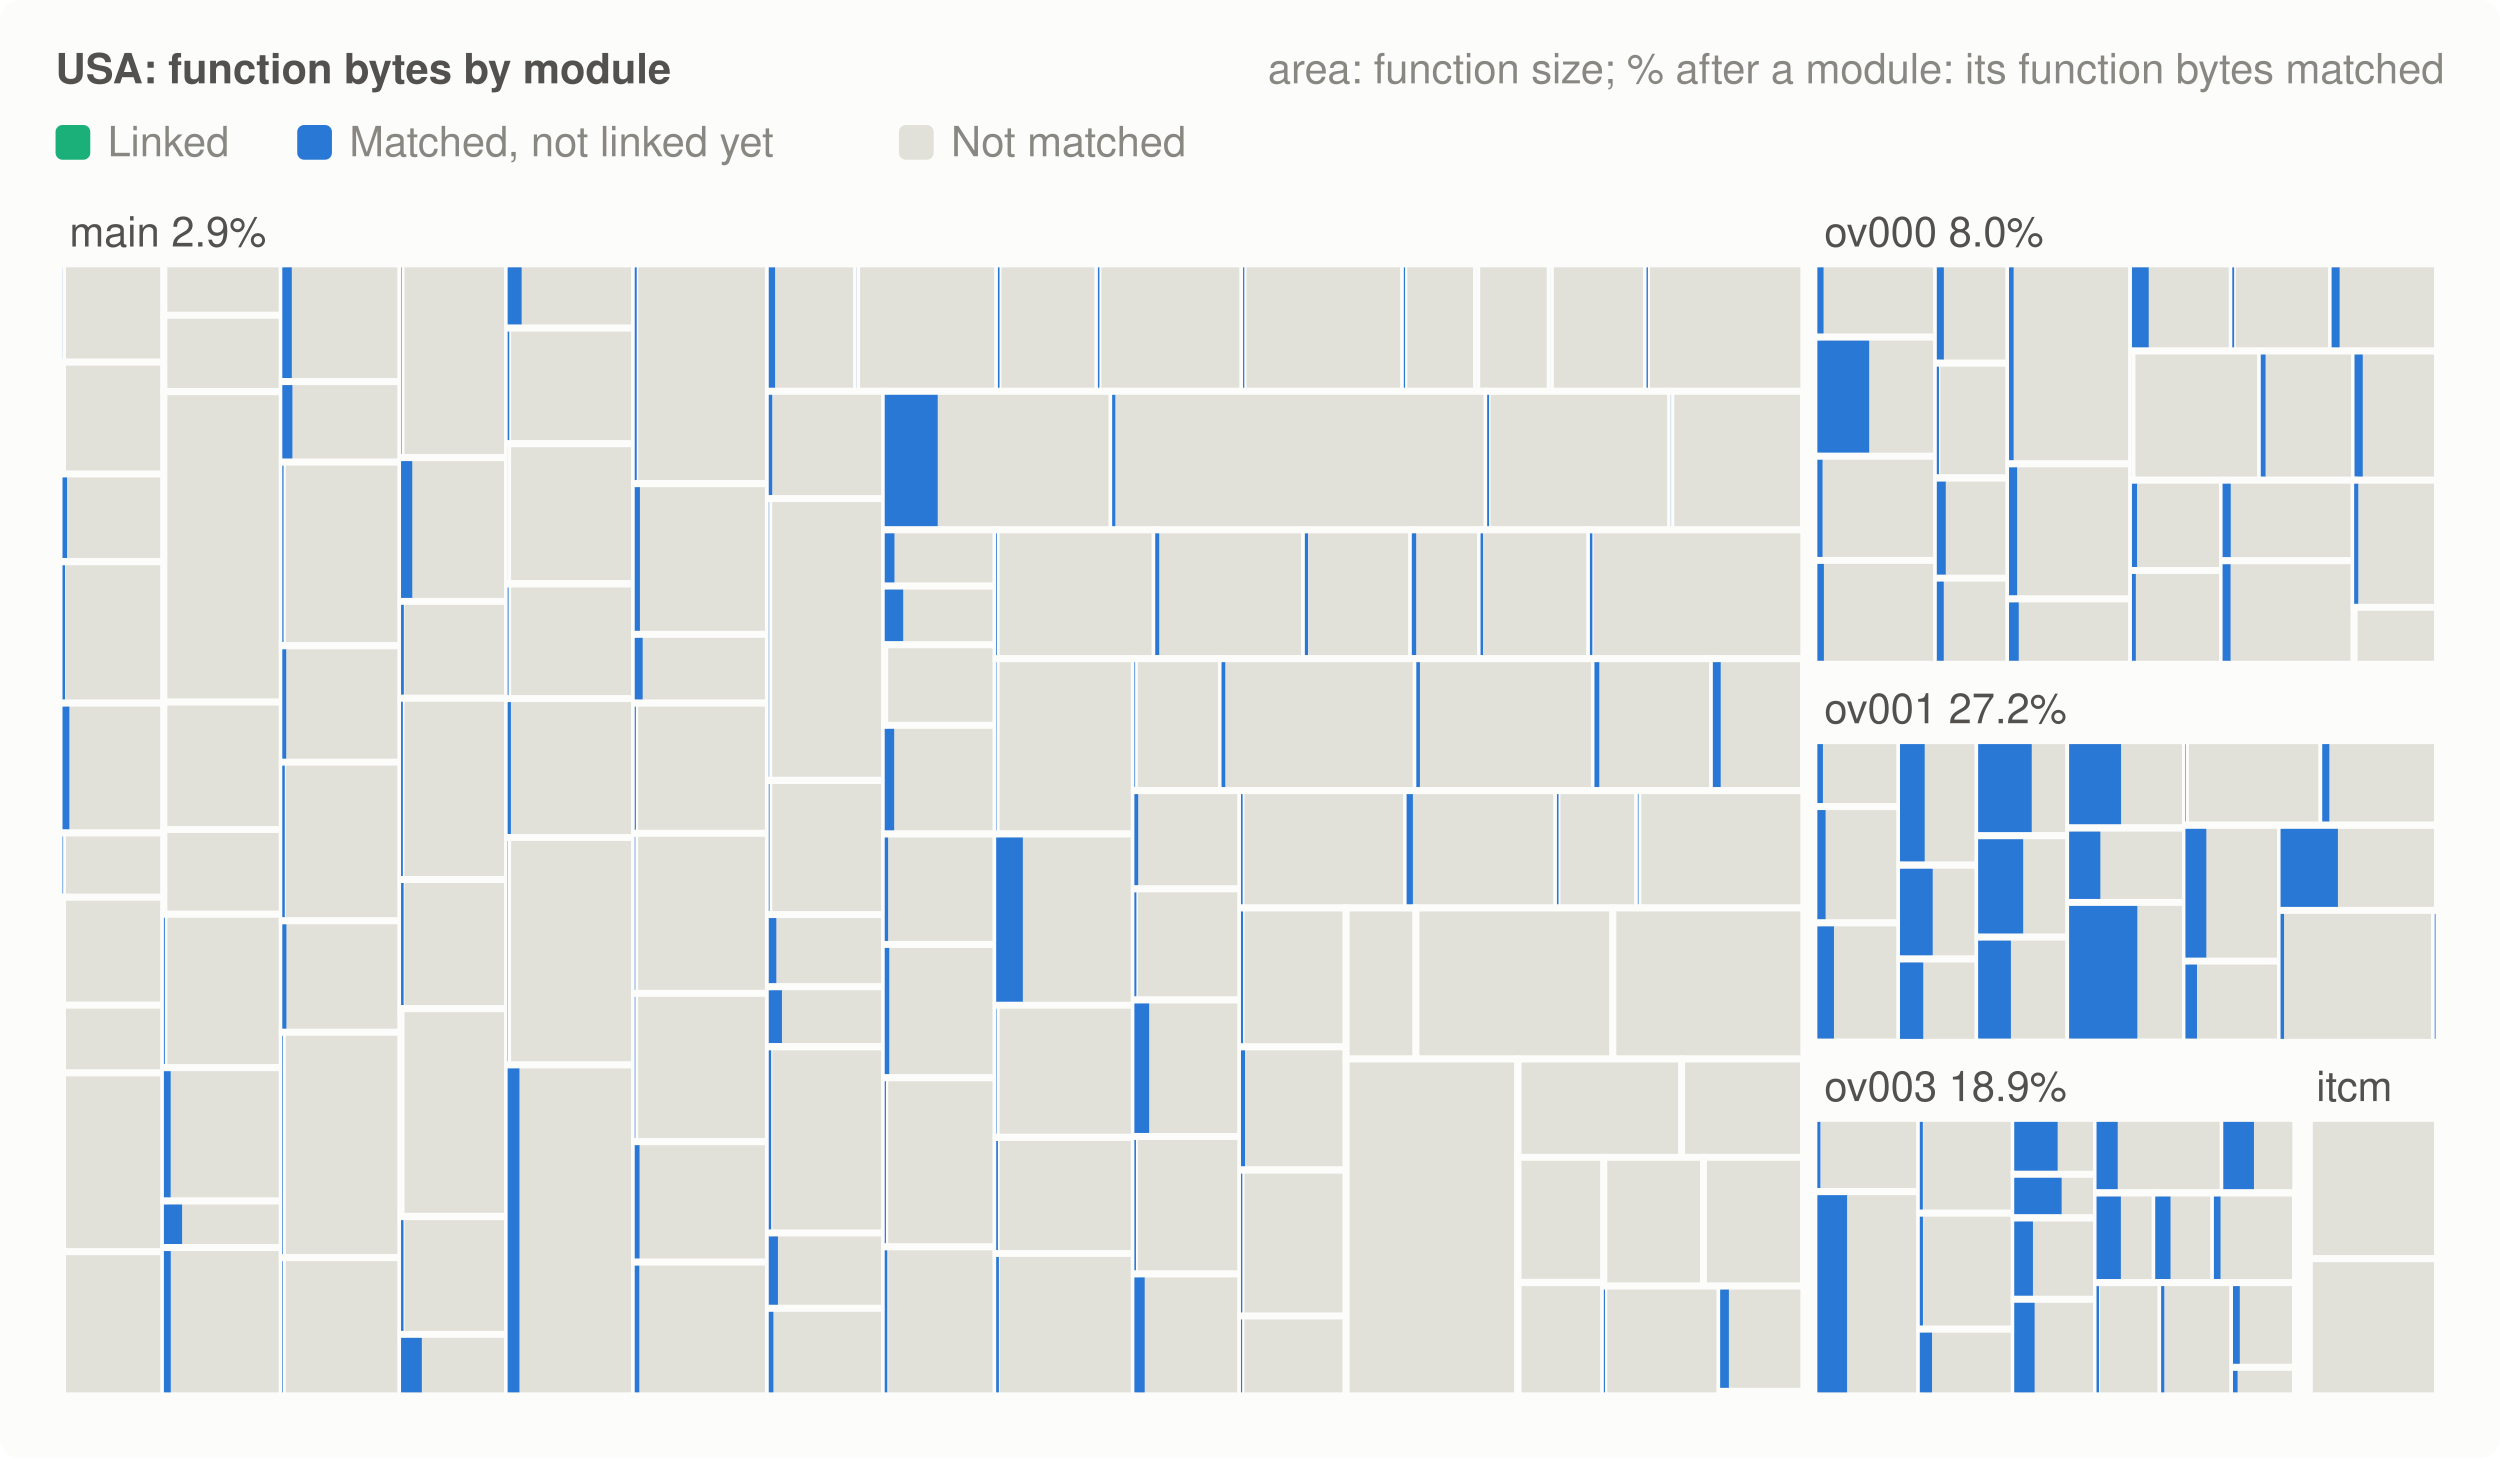
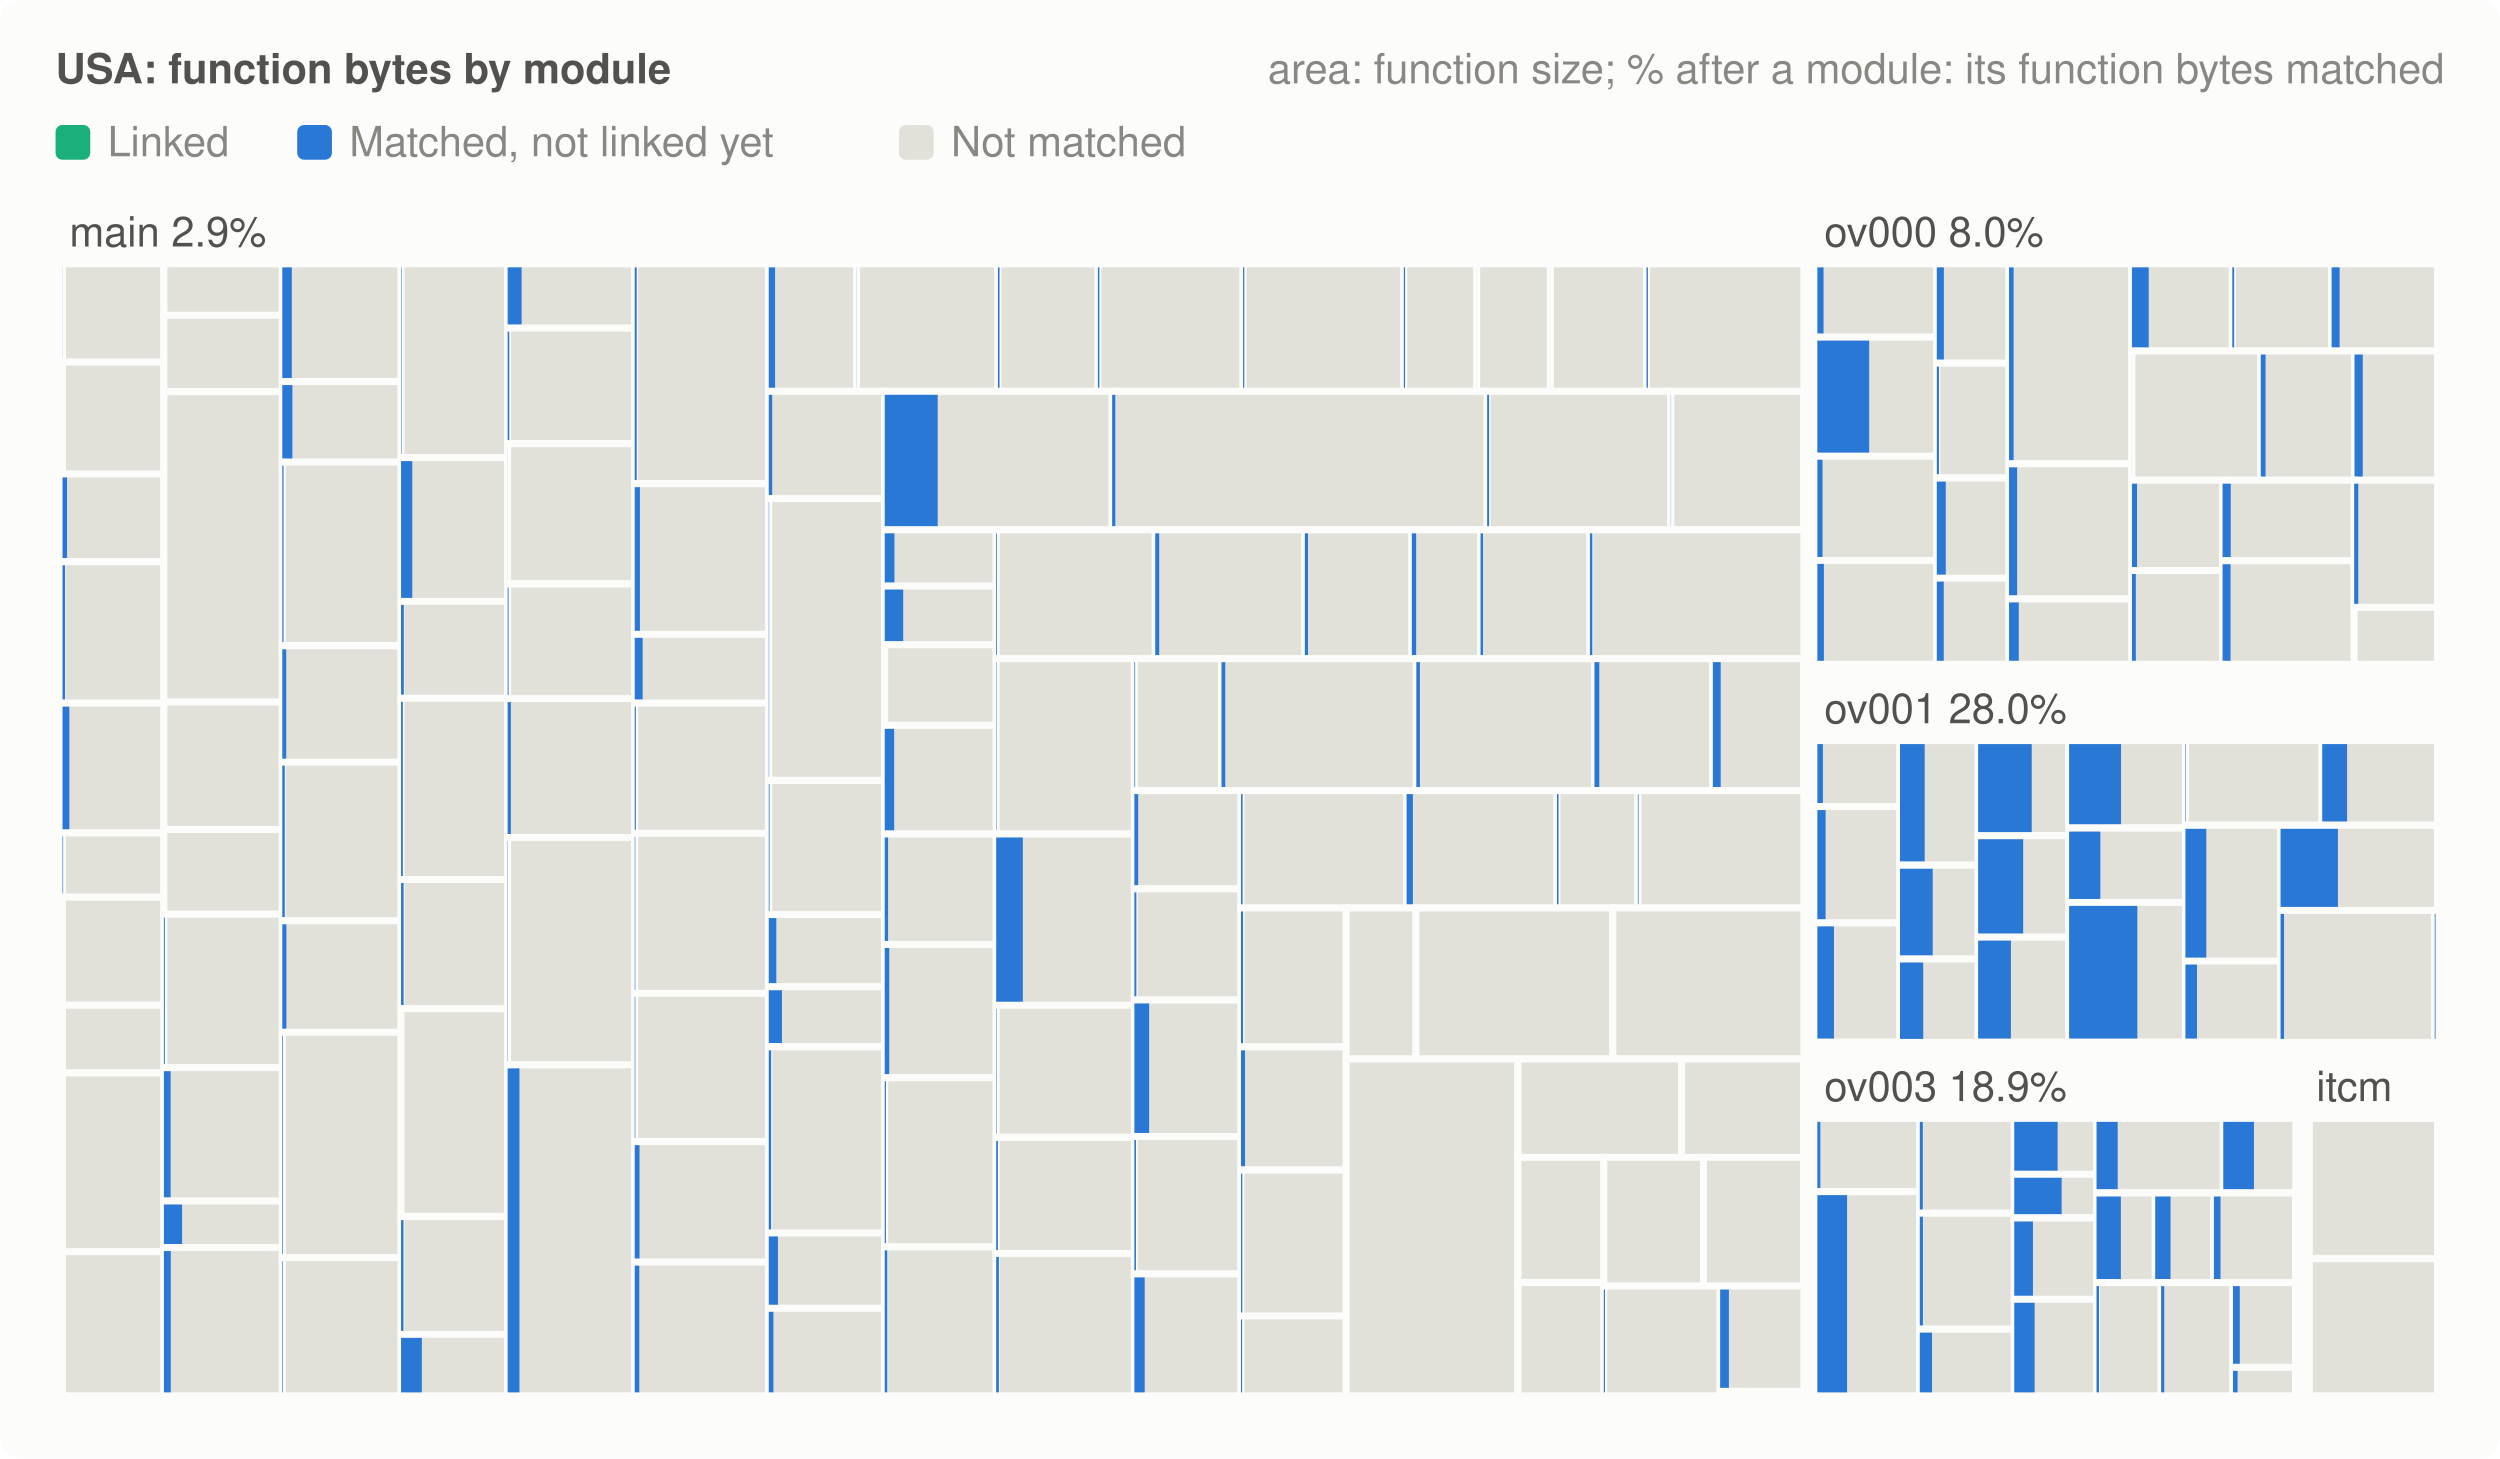
<svg xmlns="http://www.w3.org/2000/svg" viewBox="0 0 720 420" width="720" height="420" role="img" aria-label="Matched and linked code by module (USA)">
  <style>.bg{fill:#fcfcfb}.lbl{fill:#52514e}.muted{fill:#898781}.todo{fill:#e1e0d9}.gap{stroke:#fcfcfb}.matched{fill:#2a78d6}.linked{fill:#1baf7a}@media (prefers-color-scheme: dark){.bg{fill:#1a1a19}.lbl{fill:#c3c2b7}.muted{fill:#898781}.todo{fill:#2c2c2a}.gap{stroke:#1a1a19}.matched{fill:#3987e5}.linked{fill:#199e70}}text{font:12px -apple-system,BlinkMacSystemFont,'Segoe UI',Helvetica,Arial,sans-serif}.head{font-weight:600}</style>
  <rect class="bg" width="720" height="420" rx="6" />
  <text class="lbl head" x="16" y="24">USA: function bytes by module</text>
  <text class="muted" x="704" y="24" text-anchor="end">area: function size; % after a module: its function bytes matched</text>
  <rect class="linked" x="16" y="36" width="10" height="10" rx="2" />
  <text class="muted" x="31" y="45">Linked</text>
  <rect class="matched" x="85.6" y="36" width="10" height="10" rx="2" />
  <text class="muted" x="100.6" y="45">Matched, not linked yet</text>
  <rect class="todo" x="258.9" y="36" width="10" height="10" rx="2" />
  <text class="muted" x="273.9" y="45">Not matched</text>
  <rect class="todo gap" x="18.0" y="76.0" width="29.2" height="28.3" stroke-width="2" />
  <rect class="matched" x="18.0" y="77.0" width="0.03" height="26.3" />
  <rect class="todo gap" x="18.0" y="104.3" width="29.2" height="32.3" stroke-width="2" />
  <rect class="todo gap" x="18.0" y="136.5" width="29.2" height="25.2" stroke-width="2" />
  <rect class="matched" x="18.0" y="137.5" width="1.30" height="23.2" />
  <rect class="todo gap" x="18.0" y="161.8" width="29.2" height="40.7" stroke-width="2" />
  <rect class="matched" x="18.0" y="162.8" width="0.75" height="38.7" />
  <rect class="todo gap" x="18.0" y="202.5" width="29.2" height="37.4" stroke-width="2" />
  <rect class="matched" x="18.0" y="203.5" width="1.97" height="35.4" />
  <rect class="todo gap" x="18.0" y="239.9" width="29.2" height="18.5" stroke-width="2" />
  <rect class="matched" x="18.0" y="240.9" width="0.18" height="16.5" />
  <rect class="todo gap" x="18.0" y="258.4" width="29.2" height="31.1" stroke-width="2" />
  <rect class="todo gap" x="18.0" y="289.5" width="29.2" height="19.5" stroke-width="2" />
  <rect class="todo gap" x="18.0" y="309.0" width="29.2" height="51.5" stroke-width="2" />
  <rect class="todo gap" x="18.0" y="360.5" width="29.2" height="41.5" stroke-width="2" />
  <rect class="todo gap" x="47.2" y="76.0" width="34.1" height="14.8" stroke-width="2" />
  <rect class="todo gap" x="47.2" y="90.8" width="34.1" height="22.0" stroke-width="2" />
  <rect class="todo gap" x="47.2" y="112.8" width="34.1" height="89.4" stroke-width="2" />
  <rect class="todo gap" x="47.2" y="202.2" width="34.1" height="36.7" stroke-width="2" />
  <rect class="todo gap" x="47.2" y="238.9" width="34.1" height="24.4" stroke-width="2" />
  <rect class="todo gap" x="47.2" y="263.3" width="34.1" height="44.2" stroke-width="2" />
  <rect class="matched" x="47.2" y="264.3" width="0.28" height="42.2" />
  <rect class="todo gap" x="47.2" y="307.5" width="34.1" height="38.4" stroke-width="2" />
  <rect class="matched" x="47.2" y="308.5" width="1.95" height="36.4" />
  <rect class="todo gap" x="47.2" y="345.9" width="34.1" height="13.4" stroke-width="2" />
  <rect class="matched" x="47.2" y="346.9" width="5.24" height="11.4" />
  <rect class="todo gap" x="47.2" y="359.3" width="34.1" height="42.7" stroke-width="2" />
  <rect class="matched" x="47.2" y="360.3" width="1.98" height="40.7" />
  <rect class="todo gap" x="81.3" y="76.0" width="34.2" height="33.9" stroke-width="2" />
  <rect class="matched" x="81.3" y="77.0" width="2.74" height="31.9" />
  <rect class="todo gap" x="81.3" y="109.9" width="34.2" height="23.2" stroke-width="2" />
  <rect class="matched" x="81.3" y="110.9" width="2.91" height="21.2" />
  <rect class="todo gap" x="81.3" y="133.1" width="34.2" height="52.8" stroke-width="2" />
  <rect class="matched" x="81.3" y="134.1" width="0.36" height="50.8" />
  <rect class="todo gap" x="81.3" y="186.0" width="34.2" height="33.6" stroke-width="2" />
  <rect class="matched" x="81.3" y="187.0" width="1.13" height="31.6" />
  <rect class="todo gap" x="81.3" y="219.5" width="34.2" height="45.7" stroke-width="2" />
  <rect class="matched" x="81.3" y="220.5" width="0.72" height="43.7" />
  <rect class="todo gap" x="81.3" y="265.2" width="34.2" height="32.1" stroke-width="2" />
  <rect class="matched" x="81.3" y="266.2" width="1.18" height="30.1" />
  <rect class="todo gap" x="81.3" y="297.3" width="34.2" height="64.9" stroke-width="2" />
  <rect class="matched" x="81.3" y="298.3" width="0.20" height="62.9" />
  <rect class="todo gap" x="81.3" y="362.2" width="34.2" height="39.8" stroke-width="2" />
  <rect class="matched" x="81.3" y="363.2" width="0.19" height="37.8" />
  <rect class="todo gap" x="115.5" y="76.0" width="30.7" height="55.8" stroke-width="2" />
  <rect class="matched" x="115.5" y="77.0" width="0.15" height="53.8" />
  <rect class="todo gap" x="115.5" y="131.8" width="30.7" height="41.5" stroke-width="2" />
  <rect class="matched" x="115.5" y="132.8" width="3.23" height="39.5" />
  <rect class="todo gap" x="115.5" y="173.2" width="30.7" height="27.9" stroke-width="2" />
  <rect class="matched" x="115.5" y="174.2" width="0.81" height="25.9" />
  <rect class="todo gap" x="115.5" y="201.1" width="30.7" height="52.2" stroke-width="2" />
  <rect class="matched" x="115.5" y="202.1" width="0.52" height="50.2" />
  <rect class="todo gap" x="115.5" y="253.3" width="30.7" height="37.2" stroke-width="2" />
  <rect class="matched" x="115.5" y="254.3" width="0.75" height="35.2" />
  <rect class="todo gap" x="115.5" y="290.5" width="30.7" height="59.8" stroke-width="2" />
  <rect class="todo gap" x="115.5" y="350.4" width="30.7" height="34.0" stroke-width="2" />
  <rect class="matched" x="115.5" y="351.4" width="0.71" height="32.0" />
  <rect class="todo gap" x="115.5" y="384.3" width="30.7" height="17.7" stroke-width="2" />
  <rect class="matched" x="115.5" y="385.3" width="5.99" height="15.7" />
  <rect class="todo gap" x="146.2" y="76.0" width="36.6" height="18.5" stroke-width="2" />
  <rect class="matched" x="146.2" y="77.0" width="4.03" height="16.5" />
  <rect class="todo gap" x="146.2" y="94.5" width="36.6" height="33.3" stroke-width="2" />
  <rect class="matched" x="146.2" y="95.5" width="0.47" height="31.3" />
  <rect class="todo gap" x="146.2" y="127.8" width="36.6" height="40.3" stroke-width="2" />
  <rect class="matched" x="146.2" y="128.8" width="0.02" height="38.3" />
  <rect class="todo gap" x="146.2" y="168.2" width="36.6" height="33.0" stroke-width="2" />
  <rect class="matched" x="146.2" y="169.2" width="0.27" height="31.0" />
  <rect class="todo gap" x="146.2" y="201.2" width="36.6" height="40.0" stroke-width="2" />
  <rect class="matched" x="146.2" y="202.2" width="0.94" height="38.0" />
  <rect class="todo gap" x="146.2" y="241.2" width="36.6" height="65.5" stroke-width="2" />
  <rect class="matched" x="146.2" y="242.2" width="0.10" height="63.5" />
  <rect class="todo gap" x="146.2" y="306.7" width="36.6" height="95.3" stroke-width="2" />
  <rect class="matched" x="146.2" y="307.7" width="3.40" height="93.3" />
  <rect class="todo gap" x="182.8" y="76.0" width="38.5" height="63.3" stroke-width="2" />
  <rect class="matched" x="182.8" y="77.0" width="0.58" height="61.3" />
  <rect class="todo gap" x="182.8" y="139.3" width="38.5" height="43.4" stroke-width="2" />
  <rect class="matched" x="182.8" y="140.3" width="1.50" height="41.4" />
  <rect class="todo gap" x="182.8" y="182.7" width="38.5" height="19.8" stroke-width="2" />
  <rect class="matched" x="182.8" y="183.7" width="2.29" height="17.8" />
  <rect class="todo gap" x="182.8" y="202.5" width="38.5" height="37.5" stroke-width="2" />
  <rect class="matched" x="182.8" y="203.5" width="0.33" height="35.5" />
  <rect class="todo gap" x="182.8" y="240.0" width="38.5" height="46.1" stroke-width="2" />
  <rect class="matched" x="182.8" y="241.0" width="0.17" height="44.1" />
  <rect class="todo gap" x="182.8" y="286.1" width="38.5" height="42.7" stroke-width="2" />
  <rect class="matched" x="182.8" y="287.1" width="0.18" height="40.7" />
  <rect class="todo gap" x="182.8" y="328.8" width="38.5" height="34.7" stroke-width="2" />
  <rect class="matched" x="182.8" y="329.8" width="1.39" height="32.7" />
  <rect class="todo gap" x="182.8" y="363.5" width="38.5" height="38.5" stroke-width="2" />
  <rect class="matched" x="182.8" y="364.5" width="1.32" height="36.5" />
  <rect class="todo gap" x="221.4" y="76.0" width="25.3" height="36.7" stroke-width="2" />
  <rect class="matched" x="221.4" y="77.0" width="1.82" height="34.7" />
  <rect class="todo gap" x="246.7" y="76.0" width="40.7" height="36.7" stroke-width="2" />
  <rect class="matched" x="246.7" y="77.0" width="0.04" height="34.7" />
  <rect class="todo gap" x="287.4" y="76.0" width="28.9" height="36.7" stroke-width="2" />
  <rect class="matched" x="287.4" y="77.0" width="0.47" height="34.7" />
  <rect class="todo gap" x="316.2" y="76.0" width="41.8" height="36.7" stroke-width="2" />
  <rect class="matched" x="316.2" y="77.0" width="0.43" height="34.7" />
  <rect class="todo gap" x="358.0" y="76.0" width="46.3" height="36.7" stroke-width="2" />
  <rect class="matched" x="358.0" y="77.0" width="0.36" height="34.7" />
  <rect class="todo gap" x="404.3" y="76.0" width="21.0" height="36.7" stroke-width="2" />
  <rect class="matched" x="404.3" y="77.0" width="0.36" height="34.7" />
  <rect class="todo gap" x="425.3" y="76.0" width="21.2" height="36.7" stroke-width="2" />
  <rect class="matched" x="425.3" y="77.0" width="0.01" height="34.7" />
  <rect class="todo gap" x="446.5" y="76.0" width="27.7" height="36.7" stroke-width="2" />
  <rect class="matched" x="446.5" y="77.0" width="0.01" height="34.7" />
  <rect class="todo gap" x="474.2" y="76.0" width="45.3" height="36.7" stroke-width="2" />
  <rect class="matched" x="474.2" y="77.0" width="0.40" height="34.7" />
  <rect class="todo gap" x="221.4" y="112.7" width="33.4" height="30.9" stroke-width="2" />
  <rect class="matched" x="221.4" y="113.7" width="1.00" height="28.9" />
  <rect class="todo gap" x="221.4" y="143.6" width="33.4" height="81.1" stroke-width="2" />
  <rect class="matched" x="221.4" y="144.6" width="0.12" height="79.1" />
  <rect class="todo gap" x="221.4" y="224.8" width="33.4" height="38.6" stroke-width="2" />
  <rect class="matched" x="221.4" y="225.8" width="0.23" height="36.6" />
  <rect class="todo gap" x="221.4" y="263.4" width="33.4" height="20.8" stroke-width="2" />
  <rect class="matched" x="221.4" y="264.4" width="2.18" height="18.8" />
  <rect class="todo gap" x="221.4" y="284.2" width="33.4" height="17.2" stroke-width="2" />
  <rect class="matched" x="221.4" y="285.2" width="3.80" height="15.2" />
  <rect class="todo gap" x="221.4" y="301.5" width="33.4" height="53.7" stroke-width="2" />
  <rect class="matched" x="221.4" y="302.5" width="0.70" height="51.7" />
  <rect class="todo gap" x="221.4" y="355.1" width="33.4" height="21.7" stroke-width="2" />
  <rect class="matched" x="221.4" y="356.1" width="2.65" height="19.7" />
  <rect class="todo gap" x="221.4" y="376.8" width="33.4" height="25.2" stroke-width="2" />
  <rect class="matched" x="221.4" y="377.8" width="1.34" height="23.2" />
  <rect class="todo gap" x="254.8" y="112.7" width="65.5" height="39.9" stroke-width="2" />
  <rect class="matched" x="254.8" y="113.7" width="15.26" height="37.9" />
  <rect class="todo gap" x="320.3" y="112.7" width="108.0" height="39.9" stroke-width="2" />
  <rect class="matched" x="320.3" y="113.7" width="0.93" height="37.9" />
  <rect class="todo gap" x="428.3" y="112.7" width="52.9" height="39.9" stroke-width="2" />
  <rect class="matched" x="428.3" y="113.7" width="0.56" height="37.9" />
  <rect class="todo gap" x="481.2" y="112.7" width="38.2" height="39.9" stroke-width="2" />
  <rect class="matched" x="481.2" y="113.7" width="0.06" height="37.9" />
  <rect class="todo gap" x="254.8" y="152.6" width="32.1" height="16.2" stroke-width="2" />
  <rect class="matched" x="254.8" y="153.6" width="2.80" height="14.2" />
  <rect class="todo gap" x="254.8" y="168.8" width="32.1" height="16.9" stroke-width="2" />
  <rect class="matched" x="254.8" y="169.8" width="5.32" height="14.9" />
  <rect class="todo gap" x="254.8" y="185.7" width="32.1" height="23.2" stroke-width="2" />
  <rect class="todo gap" x="254.8" y="208.9" width="32.1" height="31.3" stroke-width="2" />
  <rect class="matched" x="254.8" y="209.9" width="2.72" height="29.3" />
  <rect class="todo gap" x="254.8" y="240.2" width="32.1" height="31.8" stroke-width="2" />
  <rect class="matched" x="254.8" y="241.2" width="0.98" height="29.8" />
  <rect class="todo gap" x="254.8" y="272.0" width="32.1" height="38.4" stroke-width="2" />
  <rect class="matched" x="254.8" y="273.0" width="1.30" height="36.4" />
  <rect class="todo gap" x="254.8" y="310.4" width="32.1" height="48.7" stroke-width="2" />
  <rect class="matched" x="254.8" y="311.4" width="0.35" height="46.7" />
  <rect class="todo gap" x="254.8" y="359.1" width="32.1" height="42.9" stroke-width="2" />
  <rect class="matched" x="254.8" y="360.1" width="0.75" height="40.9" />
  <rect class="todo gap" x="286.9" y="152.6" width="45.8" height="37.1" stroke-width="2" />
  <rect class="matched" x="286.9" y="153.6" width="0.23" height="35.1" />
  <rect class="todo gap" x="332.7" y="152.6" width="43.1" height="37.1" stroke-width="2" />
  <rect class="matched" x="332.7" y="153.6" width="1.15" height="35.1" />
  <rect class="todo gap" x="375.8" y="152.6" width="30.8" height="37.1" stroke-width="2" />
  <rect class="matched" x="375.8" y="153.6" width="0.92" height="35.1" />
  <rect class="todo gap" x="406.6" y="152.6" width="19.8" height="37.1" stroke-width="2" />
  <rect class="matched" x="406.6" y="153.6" width="1.25" height="35.1" />
  <rect class="todo gap" x="426.4" y="152.6" width="31.5" height="37.1" stroke-width="2" />
  <rect class="matched" x="426.4" y="153.6" width="0.75" height="35.1" />
  <rect class="todo gap" x="457.9" y="152.6" width="61.6" height="37.1" stroke-width="2" />
  <rect class="matched" x="457.9" y="153.6" width="0.70" height="35.1" />
  <rect class="todo gap" x="286.9" y="189.7" width="39.8" height="50.5" stroke-width="2" />
  <rect class="matched" x="286.9" y="190.7" width="0.13" height="48.5" />
  <rect class="todo gap" x="286.9" y="240.2" width="39.8" height="49.4" stroke-width="2" />
  <rect class="matched" x="286.9" y="241.2" width="7.68" height="47.4" />
  <rect class="todo gap" x="286.9" y="289.5" width="39.8" height="38.0" stroke-width="2" />
  <rect class="matched" x="286.9" y="290.5" width="0.14" height="36.0" />
  <rect class="todo gap" x="286.9" y="327.6" width="39.8" height="33.5" stroke-width="2" />
  <rect class="matched" x="286.9" y="328.6" width="0.50" height="31.5" />
  <rect class="todo gap" x="286.9" y="361.0" width="39.8" height="41.0" stroke-width="2" />
  <rect class="matched" x="286.9" y="362.0" width="0.78" height="39.0" />
  <rect class="todo gap" x="326.7" y="189.7" width="25.1" height="38.0" stroke-width="2" />
  <rect class="matched" x="326.7" y="190.7" width="0.21" height="36.0" />
  <rect class="todo gap" x="351.8" y="189.7" width="56.1" height="38.0" stroke-width="2" />
  <rect class="matched" x="351.8" y="190.7" width="1.07" height="36.0" />
  <rect class="todo gap" x="407.9" y="189.7" width="51.3" height="38.0" stroke-width="2" />
  <rect class="matched" x="407.9" y="190.7" width="1.04" height="36.0" />
  <rect class="todo gap" x="459.2" y="189.7" width="34.1" height="38.0" stroke-width="2" />
  <rect class="matched" x="459.2" y="190.7" width="1.39" height="36.0" />
  <rect class="todo gap" x="493.3" y="189.7" width="26.1" height="38.0" stroke-width="2" />
  <rect class="matched" x="493.3" y="190.7" width="2.26" height="36.0" />
  <rect class="todo gap" x="326.7" y="227.7" width="30.7" height="28.3" stroke-width="2" />
  <rect class="matched" x="326.7" y="228.7" width="1.10" height="26.3" />
  <rect class="todo gap" x="326.7" y="256.0" width="30.7" height="32.0" stroke-width="2" />
  <rect class="matched" x="326.7" y="257.0" width="0.58" height="30.0" />
  <rect class="todo gap" x="326.7" y="288.0" width="30.7" height="39.3" stroke-width="2" />
  <rect class="matched" x="326.7" y="289.0" width="4.25" height="37.3" />
  <rect class="todo gap" x="326.7" y="327.3" width="30.7" height="39.6" stroke-width="2" />
  <rect class="matched" x="326.7" y="328.3" width="0.46" height="37.6" />
  <rect class="todo gap" x="326.7" y="366.9" width="30.7" height="35.1" stroke-width="2" />
  <rect class="matched" x="326.7" y="367.9" width="2.97" height="33.1" />
  <rect class="todo gap" x="357.4" y="227.7" width="47.7" height="33.8" stroke-width="2" />
  <rect class="matched" x="357.4" y="228.7" width="0.48" height="31.8" />
  <rect class="todo gap" x="405.1" y="227.7" width="43.3" height="33.8" stroke-width="2" />
  <rect class="matched" x="405.1" y="228.7" width="1.81" height="31.8" />
  <rect class="todo gap" x="448.4" y="227.7" width="23.3" height="33.8" stroke-width="2" />
  <rect class="matched" x="448.4" y="228.7" width="0.46" height="31.8" />
  <rect class="todo gap" x="471.7" y="227.7" width="47.8" height="33.8" stroke-width="2" />
  <rect class="matched" x="471.7" y="228.7" width="0.20" height="31.8" />
  <rect class="todo gap" x="357.4" y="261.5" width="30.3" height="40.0" stroke-width="2" />
  <rect class="matched" x="357.4" y="262.5" width="0.60" height="38.0" />
  <rect class="todo gap" x="357.4" y="301.5" width="30.3" height="35.4" stroke-width="2" />
  <rect class="matched" x="357.4" y="302.5" width="1.16" height="33.4" />
  <rect class="todo gap" x="357.4" y="337.0" width="30.3" height="42.1" stroke-width="2" />
  <rect class="matched" x="357.4" y="338.0" width="0.39" height="40.1" />
  <rect class="todo gap" x="357.4" y="379.0" width="30.3" height="23.0" stroke-width="2" />
  <rect class="matched" x="357.4" y="380.0" width="0.33" height="21.0" />
  <rect class="todo gap" x="387.7" y="261.5" width="20.1" height="43.5" stroke-width="2" />
  <rect class="todo gap" x="407.8" y="261.5" width="56.7" height="43.5" stroke-width="2" />
  <rect class="todo gap" x="464.5" y="261.5" width="55.0" height="43.5" stroke-width="2" />
  <rect class="todo gap" x="387.7" y="305.0" width="49.4" height="97.0" stroke-width="2" />
  <rect class="todo gap" x="437.2" y="305.0" width="47.2" height="28.4" stroke-width="2" />
  <rect class="todo gap" x="484.3" y="305.0" width="35.1" height="28.4" stroke-width="2" />
  <rect class="todo gap" x="437.2" y="333.3" width="24.7" height="36.0" stroke-width="2" />
  <rect class="todo gap" x="437.2" y="369.4" width="24.7" height="32.6" stroke-width="2" />
  <rect class="todo gap" x="461.9" y="333.3" width="28.7" height="37.1" stroke-width="2" />
  <rect class="todo gap" x="490.6" y="333.3" width="28.8" height="37.1" stroke-width="2" />
  <rect class="todo gap" x="461.9" y="370.4" width="33.5" height="31.6" stroke-width="2" />
  <rect class="matched" x="461.9" y="371.4" width="0.33" height="29.6" />
  <rect class="todo gap" x="495.4" y="370.4" width="24.1" height="30.4" stroke-width="2" />
  <rect class="matched" x="495.4" y="371.4" width="2.52" height="28.4" />
  <rect class="todo gap" x="495.4" y="400.7" width="24.1" height="1.3" stroke-width="2" />
  <rect class="matched" x="495.4" y="401.7" width="0.75" height="0.0" />
  <text class="lbl" x="20.0" y="71.0">main 2.9%</text>
  <rect class="todo gap" x="523.4" y="76.0" width="34.4" height="21.1" stroke-width="2" />
  <rect class="matched" x="523.4" y="77.0" width="1.78" height="19.1" />
  <rect class="todo gap" x="523.4" y="97.1" width="34.4" height="34.3" stroke-width="2" />
  <rect class="matched" x="523.4" y="98.1" width="14.92" height="32.3" />
  <rect class="todo gap" x="523.4" y="131.4" width="34.4" height="30.1" stroke-width="2" />
  <rect class="matched" x="523.4" y="132.4" width="1.49" height="28.1" />
  <rect class="todo gap" x="523.4" y="161.4" width="34.4" height="29.9" stroke-width="2" />
  <rect class="matched" x="523.4" y="162.4" width="1.88" height="27.9" />
  <rect class="todo gap" x="557.8" y="76.0" width="20.8" height="28.6" stroke-width="2" />
  <rect class="matched" x="557.8" y="77.0" width="2.03" height="26.6" />
  <rect class="todo gap" x="557.8" y="104.6" width="20.8" height="33.0" stroke-width="2" />
  <rect class="matched" x="557.8" y="105.6" width="0.62" height="31.0" />
  <rect class="todo gap" x="557.8" y="137.7" width="20.8" height="28.9" stroke-width="2" />
  <rect class="matched" x="557.8" y="138.7" width="2.58" height="26.9" />
  <rect class="todo gap" x="557.8" y="166.5" width="20.8" height="24.8" stroke-width="2" />
  <rect class="matched" x="557.8" y="167.5" width="2.00" height="22.8" />
  <rect class="todo gap" x="578.6" y="76.0" width="35.3" height="57.6" stroke-width="2" />
  <rect class="matched" x="578.6" y="77.0" width="1.32" height="55.6" />
  <rect class="todo gap" x="578.6" y="133.6" width="35.3" height="38.9" stroke-width="2" />
  <rect class="matched" x="578.6" y="134.6" width="2.33" height="36.9" />
  <rect class="todo gap" x="578.6" y="172.5" width="35.3" height="18.8" stroke-width="2" />
  <rect class="matched" x="578.6" y="173.5" width="2.80" height="16.8" />
  <rect class="todo gap" x="614.0" y="76.0" width="28.9" height="25.1" stroke-width="2" />
  <rect class="matched" x="614.0" y="77.0" width="4.83" height="23.1" />
  <rect class="todo gap" x="642.9" y="76.0" width="28.7" height="25.1" stroke-width="2" />
  <rect class="matched" x="642.9" y="77.0" width="0.53" height="23.1" />
  <rect class="todo gap" x="671.5" y="76.0" width="30.5" height="25.1" stroke-width="2" />
  <rect class="matched" x="671.5" y="77.0" width="2.31" height="23.1" />
  <rect class="todo gap" x="614.0" y="101.1" width="37.1" height="37.2" stroke-width="2" />
  <rect class="matched" x="614.0" y="102.1" width="0.01" height="35.2" />
  <rect class="todo gap" x="651.1" y="101.1" width="27.1" height="37.2" stroke-width="2" />
  <rect class="matched" x="651.1" y="102.1" width="1.38" height="35.2" />
  <rect class="todo gap" x="678.1" y="101.1" width="23.9" height="37.2" stroke-width="2" />
  <rect class="matched" x="678.1" y="102.1" width="2.37" height="35.2" />
  <rect class="todo gap" x="614.0" y="138.3" width="26.1" height="26.0" stroke-width="2" />
  <rect class="matched" x="614.0" y="139.3" width="1.46" height="24.0" />
  <rect class="todo gap" x="614.0" y="164.3" width="26.1" height="27.0" stroke-width="2" />
  <rect class="matched" x="614.0" y="165.3" width="1.12" height="25.0" />
  <rect class="todo gap" x="640.1" y="138.3" width="37.9" height="23.2" stroke-width="2" />
  <rect class="matched" x="640.1" y="139.3" width="2.35" height="21.2" />
  <rect class="todo gap" x="640.1" y="161.5" width="37.9" height="29.8" stroke-width="2" />
  <rect class="matched" x="640.1" y="162.5" width="2.30" height="27.8" />
  <rect class="todo gap" x="678.0" y="138.3" width="24.0" height="36.7" stroke-width="2" />
  <rect class="matched" x="678.0" y="139.3" width="1.18" height="34.7" />
  <rect class="todo gap" x="678.0" y="174.9" width="24.0" height="16.4" stroke-width="2" />
  <text class="lbl" x="525.4" y="71.0">ov000 8.0%</text>
  <rect class="todo gap" x="523.4" y="213.3" width="23.8" height="19.0" stroke-width="2" />
  <rect class="matched" x="523.4" y="214.3" width="1.60" height="17.0" />
  <rect class="todo gap" x="523.4" y="232.3" width="23.8" height="33.5" stroke-width="2" />
  <rect class="matched" x="523.4" y="233.3" width="2.37" height="31.5" />
  <rect class="todo gap" x="523.4" y="265.8" width="23.8" height="34.3" stroke-width="2" />
  <rect class="matched" x="523.4" y="266.8" width="4.78" height="32.3" />
  <rect class="todo gap" x="547.2" y="213.3" width="22.5" height="35.8" stroke-width="2" />
  <rect class="matched" x="547.2" y="214.3" width="7.11" height="33.8" />
  <rect class="todo gap" x="547.2" y="249.2" width="22.5" height="27.0" stroke-width="2" />
  <rect class="matched" x="547.2" y="250.2" width="9.42" height="25.0" />
  <rect class="todo gap" x="547.2" y="276.2" width="22.5" height="24.0" stroke-width="2" />
  <rect class="matched" x="547.2" y="277.2" width="6.69" height="22.0" />
  <rect class="todo gap" x="569.7" y="213.3" width="26.1" height="27.4" stroke-width="2" />
  <rect class="matched" x="569.7" y="214.3" width="15.44" height="25.4" />
  <rect class="todo gap" x="569.7" y="240.7" width="26.1" height="29.2" stroke-width="2" />
  <rect class="matched" x="569.7" y="241.7" width="12.97" height="27.2" />
  <rect class="todo gap" x="569.7" y="269.9" width="26.1" height="30.2" stroke-width="2" />
  <rect class="matched" x="569.7" y="270.9" width="9.44" height="28.2" />
  <rect class="todo gap" x="595.9" y="213.3" width="33.6" height="25.1" stroke-width="2" />
  <rect class="matched" x="595.9" y="214.3" width="14.96" height="23.1" />
  <rect class="todo gap" x="595.9" y="238.5" width="33.6" height="21.5" stroke-width="2" />
  <rect class="matched" x="595.9" y="239.5" width="9.00" height="19.5" />
  <rect class="todo gap" x="595.9" y="259.9" width="33.6" height="40.2" stroke-width="2" />
  <rect class="matched" x="595.9" y="260.9" width="19.65" height="38.2" />
  <rect class="todo gap" x="629.4" y="213.3" width="39.3" height="24.3" stroke-width="2" />
  <rect class="matched" x="629.4" y="214.3" width="0.16" height="22.3" />
  <rect class="todo gap" x="668.8" y="213.3" width="33.2" height="24.3" stroke-width="2" />
-   <rect class="matched" x="668.8" y="214.3" width="2.05" height="22.3" />
+   <rect class="matched" x="668.8" y="214.3" width="7.16" height="22.3" />
  <rect class="todo gap" x="629.4" y="237.7" width="27.4" height="39.2" stroke-width="2" />
  <rect class="matched" x="629.4" y="238.7" width="6.02" height="37.2" />
  <rect class="todo gap" x="629.4" y="276.8" width="27.4" height="23.3" stroke-width="2" />
  <rect class="matched" x="629.4" y="277.8" width="3.33" height="21.3" />
  <rect class="todo gap" x="656.8" y="237.7" width="45.2" height="24.5" stroke-width="2" />
  <rect class="matched" x="656.8" y="238.7" width="16.52" height="22.5" />
  <rect class="todo gap" x="656.8" y="262.2" width="44.4" height="38.0" stroke-width="2" />
  <rect class="matched" x="656.8" y="263.2" width="1.01" height="36.0" />
  <rect class="todo gap" x="701.2" y="262.2" width="0.8" height="38.0" stroke-width="2" />
  <rect class="matched" x="701.2" y="263.2" width="0.24" height="36.0" />
-   <text class="lbl" x="525.4" y="208.3">ov001 27.2%</text>
+   <text class="lbl" x="525.4" y="208.3">ov001 28.0%</text>
  <rect class="todo gap" x="523.4" y="322.1" width="29.5" height="21.1" stroke-width="2" />
  <rect class="matched" x="523.4" y="323.1" width="0.89" height="19.1" />
  <rect class="todo gap" x="523.4" y="343.2" width="29.5" height="58.8" stroke-width="2" />
  <rect class="matched" x="523.4" y="344.2" width="8.56" height="56.8" />
  <rect class="todo gap" x="552.9" y="322.1" width="27.2" height="27.3" stroke-width="2" />
  <rect class="matched" x="552.9" y="323.1" width="0.88" height="25.3" />
  <rect class="todo gap" x="552.9" y="349.4" width="27.2" height="33.4" stroke-width="2" />
  <rect class="matched" x="552.9" y="350.4" width="0.91" height="31.4" />
  <rect class="todo gap" x="552.9" y="382.8" width="27.2" height="19.2" stroke-width="2" />
  <rect class="matched" x="552.9" y="383.8" width="3.52" height="17.2" />
  <rect class="todo gap" x="580.1" y="322.1" width="23.7" height="16.1" stroke-width="2" />
  <rect class="matched" x="580.1" y="323.1" width="12.50" height="14.1" />
  <rect class="todo gap" x="580.1" y="338.2" width="23.7" height="12.5" stroke-width="2" />
  <rect class="matched" x="580.1" y="339.2" width="13.65" height="10.5" />
  <rect class="todo gap" x="580.1" y="350.8" width="23.7" height="23.4" stroke-width="2" />
  <rect class="matched" x="580.1" y="351.8" width="5.39" height="21.4" />
  <rect class="todo gap" x="580.1" y="374.2" width="23.7" height="27.8" stroke-width="2" />
  <rect class="matched" x="580.1" y="375.2" width="5.87" height="25.8" />
  <rect class="todo gap" x="603.8" y="322.1" width="36.5" height="21.4" stroke-width="2" />
  <rect class="matched" x="603.8" y="323.1" width="6.10" height="19.4" />
  <rect class="todo gap" x="640.3" y="322.1" width="20.9" height="21.4" stroke-width="2" />
  <rect class="matched" x="640.3" y="323.1" width="8.84" height="19.4" />
  <rect class="todo gap" x="603.8" y="343.6" width="16.9" height="25.8" stroke-width="2" />
  <rect class="matched" x="603.8" y="344.6" width="7.01" height="23.8" />
  <rect class="todo gap" x="620.7" y="343.6" width="16.9" height="25.8" stroke-width="2" />
  <rect class="matched" x="620.7" y="344.6" width="4.41" height="23.8" />
  <rect class="todo gap" x="637.6" y="343.6" width="23.5" height="25.8" stroke-width="2" />
  <rect class="matched" x="637.6" y="344.6" width="1.91" height="23.8" />
  <rect class="todo gap" x="603.8" y="369.4" width="18.6" height="32.6" stroke-width="2" />
  <rect class="matched" x="603.8" y="370.4" width="0.72" height="30.6" />
  <rect class="todo gap" x="622.4" y="369.4" width="20.7" height="32.6" stroke-width="2" />
  <rect class="matched" x="622.4" y="370.4" width="0.93" height="30.6" />
  <rect class="todo gap" x="643.1" y="369.4" width="18.0" height="24.4" stroke-width="2" />
  <rect class="matched" x="643.1" y="370.4" width="1.96" height="22.4" />
  <rect class="todo gap" x="643.1" y="393.8" width="18.0" height="8.2" stroke-width="2" />
  <rect class="matched" x="643.1" y="394.8" width="1.32" height="6.2" />
  <text class="lbl" x="525.4" y="317.1">ov003 18.9%</text>
  <rect class="todo gap" x="665.1" y="322.1" width="36.9" height="40.4" stroke-width="2" />
  <rect class="todo gap" x="665.1" y="362.5" width="36.9" height="39.5" stroke-width="2" />
  <text class="lbl" x="667.1" y="317.1">itcm</text>
</svg>
